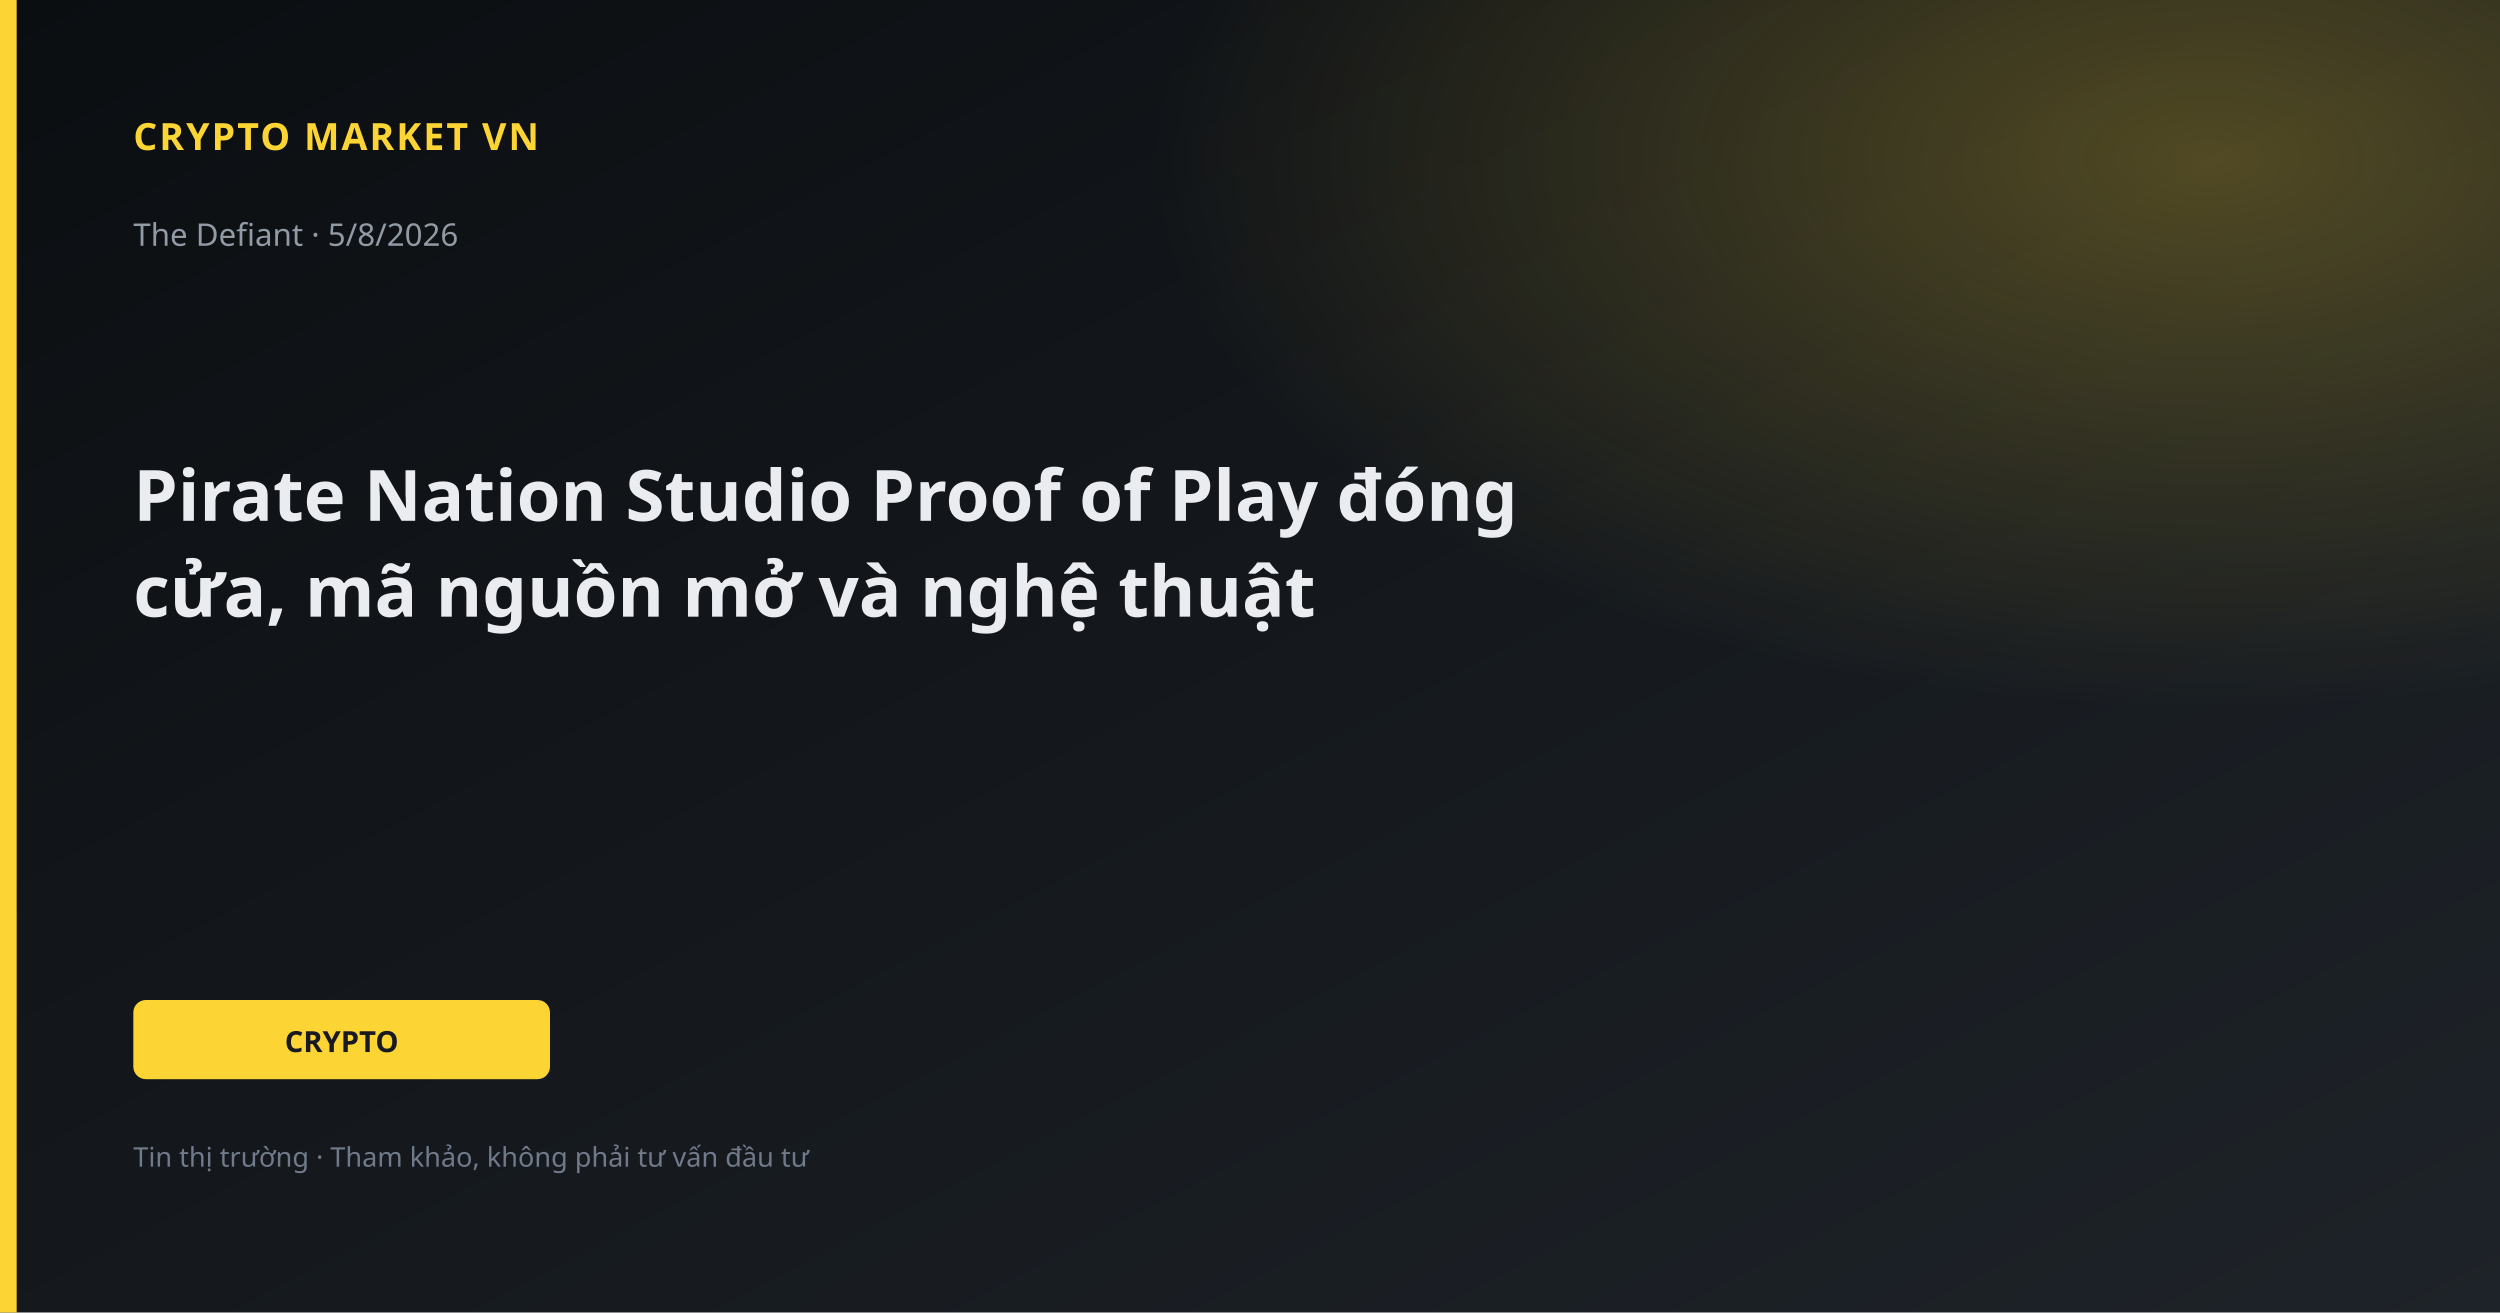
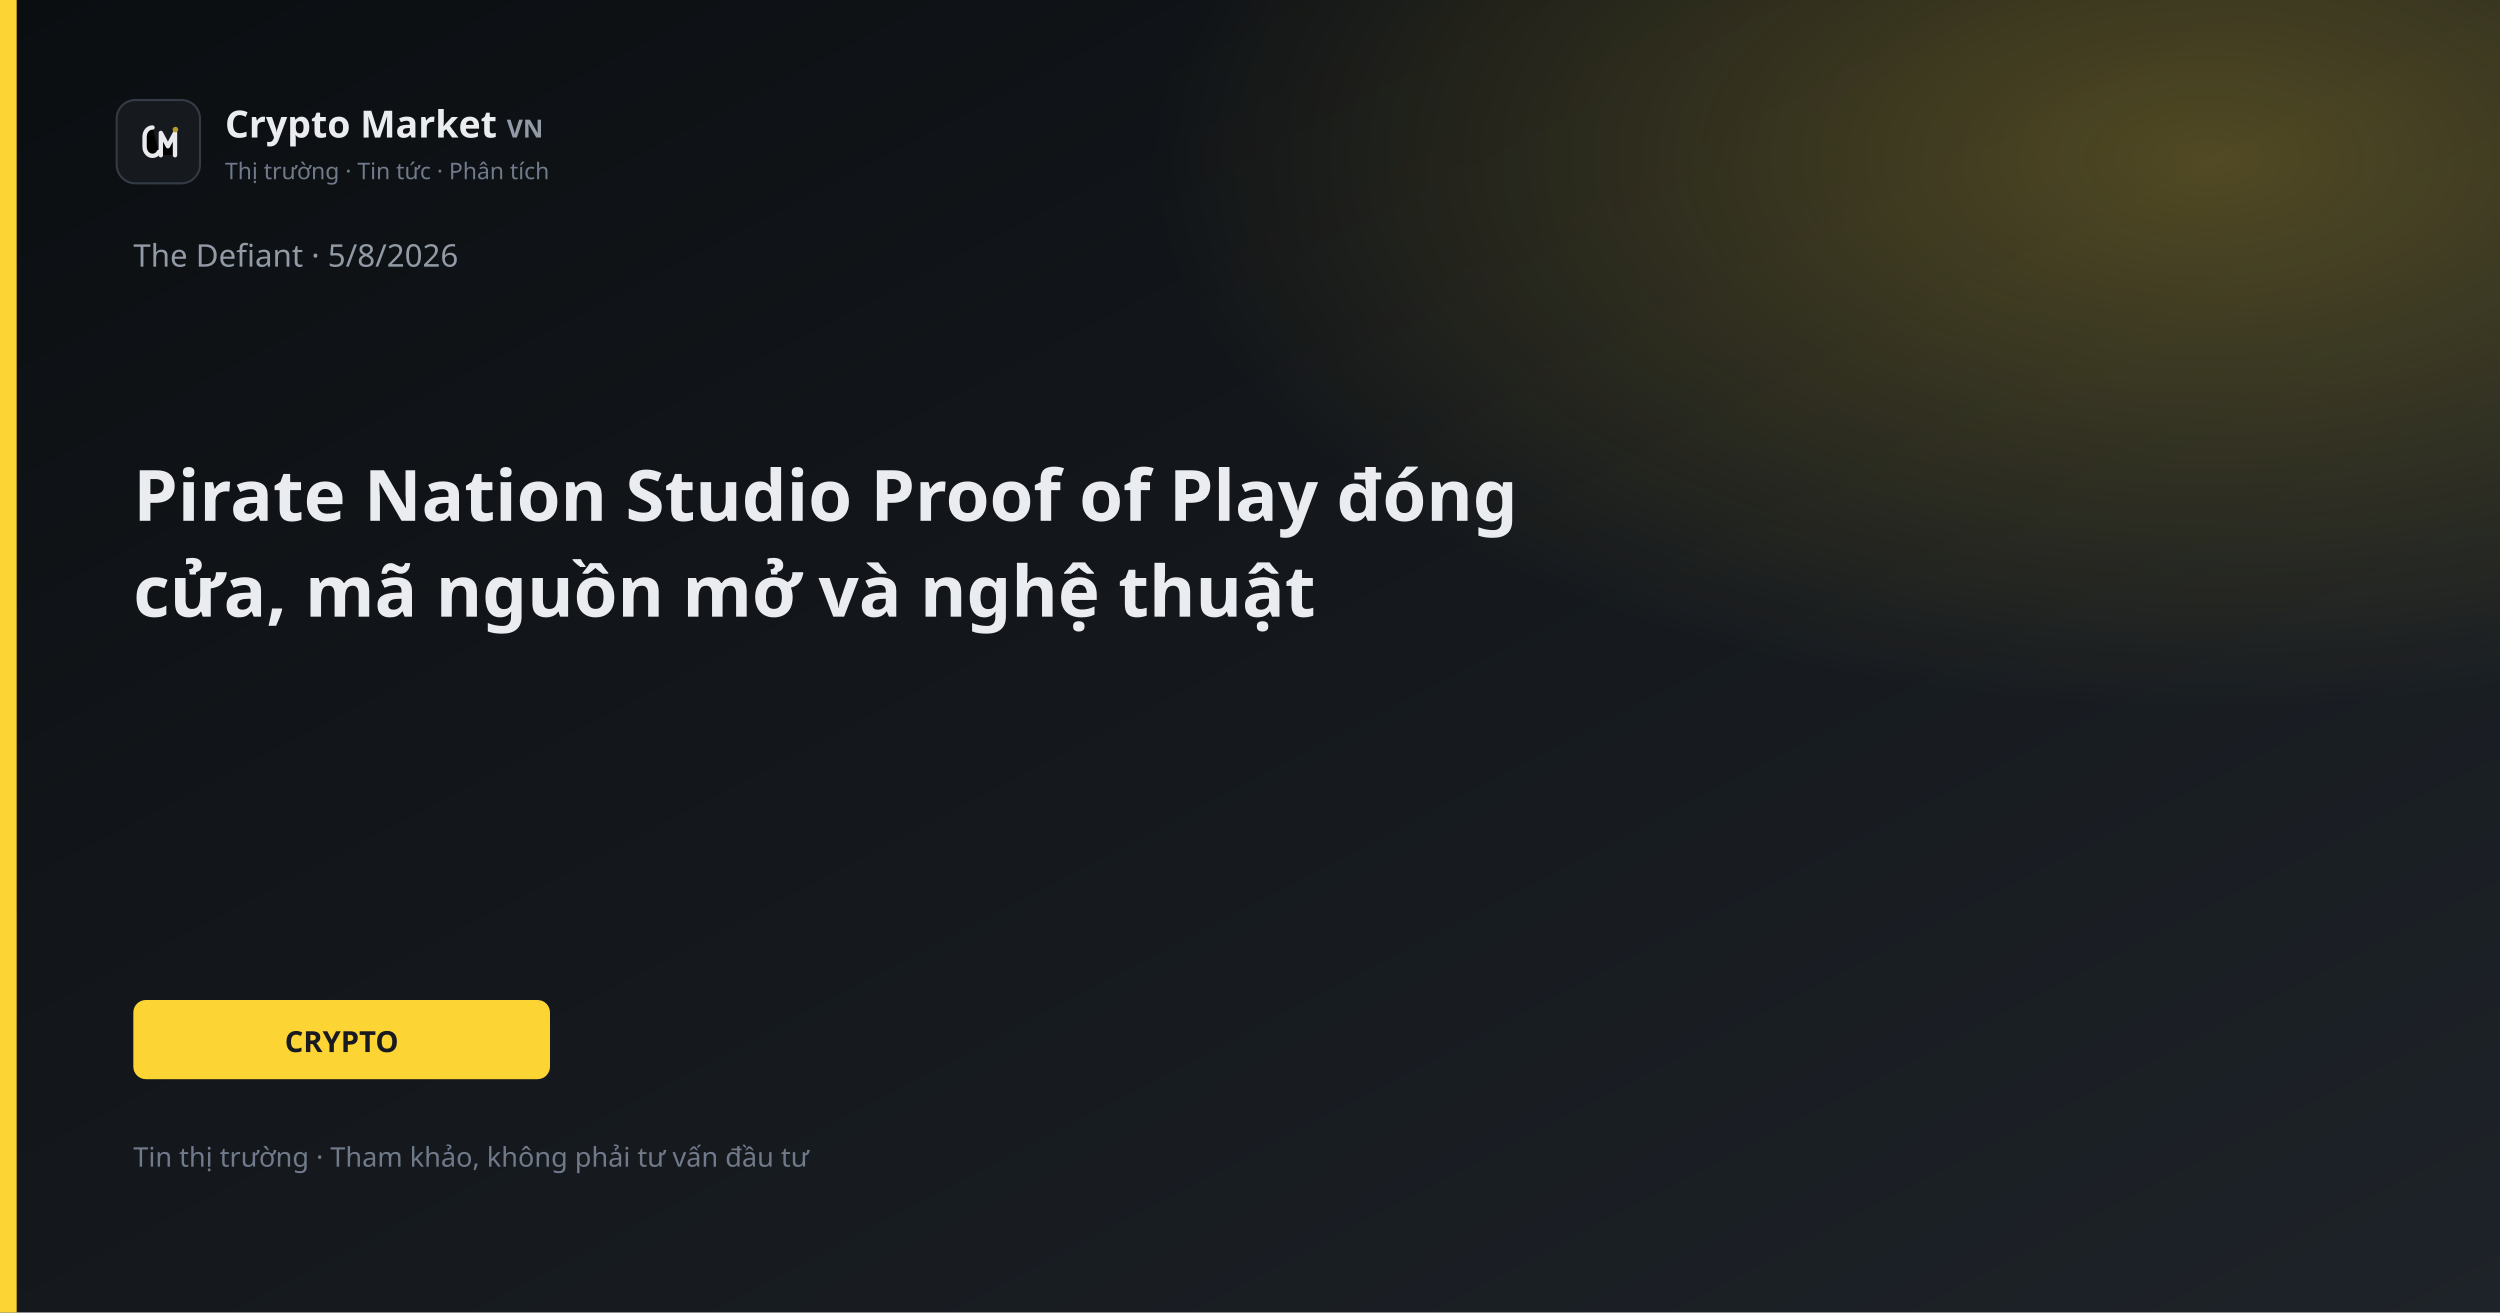
<svg xmlns="http://www.w3.org/2000/svg" width="1200" height="630" viewBox="0 0 1200 630">
  <defs>
    <linearGradient id="bg" x1="0" y1="0" x2="1" y2="1">
      <stop offset="0%" stop-color="#0B0E11" />
      <stop offset="100%" stop-color="#1E2329" />
+     </linearGradient>
+     <linearGradient id="gold" x1="0" y1="0" x2="1" y2="1">
+       <stop stop-color="#FCD535" />
+       <stop offset="1" stop-color="#F0B90B" />
    </linearGradient>
    <radialGradient id="glow" cx="88%" cy="12%" r="42%">
      <stop offset="0%" stop-color="#FCD535" stop-opacity="0.26" />
      <stop offset="100%" stop-color="#FCD535" stop-opacity="0" />
    </radialGradient>
  </defs>
  <rect width="1200" height="630" fill="url(#bg)" />
  <rect width="1200" height="630" fill="url(#glow)" />
  <rect x="0" y="0" width="8" height="630" fill="#FCD535" />
-   <text x="64" y="72" fill="#FCD535" font-family="Segoe UI, system-ui, sans-serif" font-size="18" font-weight="700" letter-spacing="1">CRYPTO MARKET VN</text>
-   <text x="64" y="118" fill="#929AA5" font-family="Segoe UI, system-ui, sans-serif" font-size="15">The Defiant · 5/8/2026</text>
+   <rect x="56" y="48" width="40" height="40" rx="9" fill="#161A1F" stroke="#343B44" />
+   <path d="M73.2 61.2C71.1 61.2 69.4 63.1 69.4 65.6V70.4C69.4 72.9 71.1 74.8 73.2 74.8C74.55 74.8 75.7 74.05 76.25 72.9" stroke="#E8EAED" stroke-width="2.1" stroke-linecap="round" />
+   <path d="M77.2 74.5V63.8L80.6 70.2L84 63.8V74.5" stroke="#E8EAED" stroke-width="2.1" stroke-linecap="round" stroke-linejoin="round" />
+   <circle cx="84.2" cy="62.2" r="1.35" fill="#B89A2E" />
+   <text x="108" y="66" fill="#EAECEF" font-family="Segoe UI, system-ui, sans-serif" font-size="18" font-weight="600">Crypto Market <tspan fill="#929AA5" font-size="12" font-weight="600">VN</tspan>
+   </text>
+   <text x="108" y="86" fill="#707A8A" font-family="Segoe UI, system-ui, sans-serif" font-size="11">Thị trường · Tin tức · Phân tích</text>
+   <text x="64" y="128" fill="#929AA5" font-family="Segoe UI, system-ui, sans-serif" font-size="15">The Defiant · 5/8/2026</text>
  <text x="64" y="250" fill="#EAECEF" font-family="Segoe UI, system-ui, sans-serif" font-size="34" font-weight="700">Pirate Nation Studio Proof of Play đóng</text>
  <text x="64" y="296" fill="#EAECEF" font-family="Segoe UI, system-ui, sans-serif" font-size="34" font-weight="700">cửa, mã nguồn mở và nghệ thuật</text>
  <rect x="64" y="480" width="200" height="38" rx="6" fill="#FCD535" />
  <text x="164" y="505" text-anchor="middle" fill="#181A20" font-family="Segoe UI, system-ui, sans-serif" font-size="14" font-weight="700">CRYPTO</text>
  <text x="64" y="560" fill="#707A8A" font-family="Segoe UI, system-ui, sans-serif" font-size="13">Tin thị trường · Tham khảo, không phải tư vấn đầu tư</text>
</svg>
